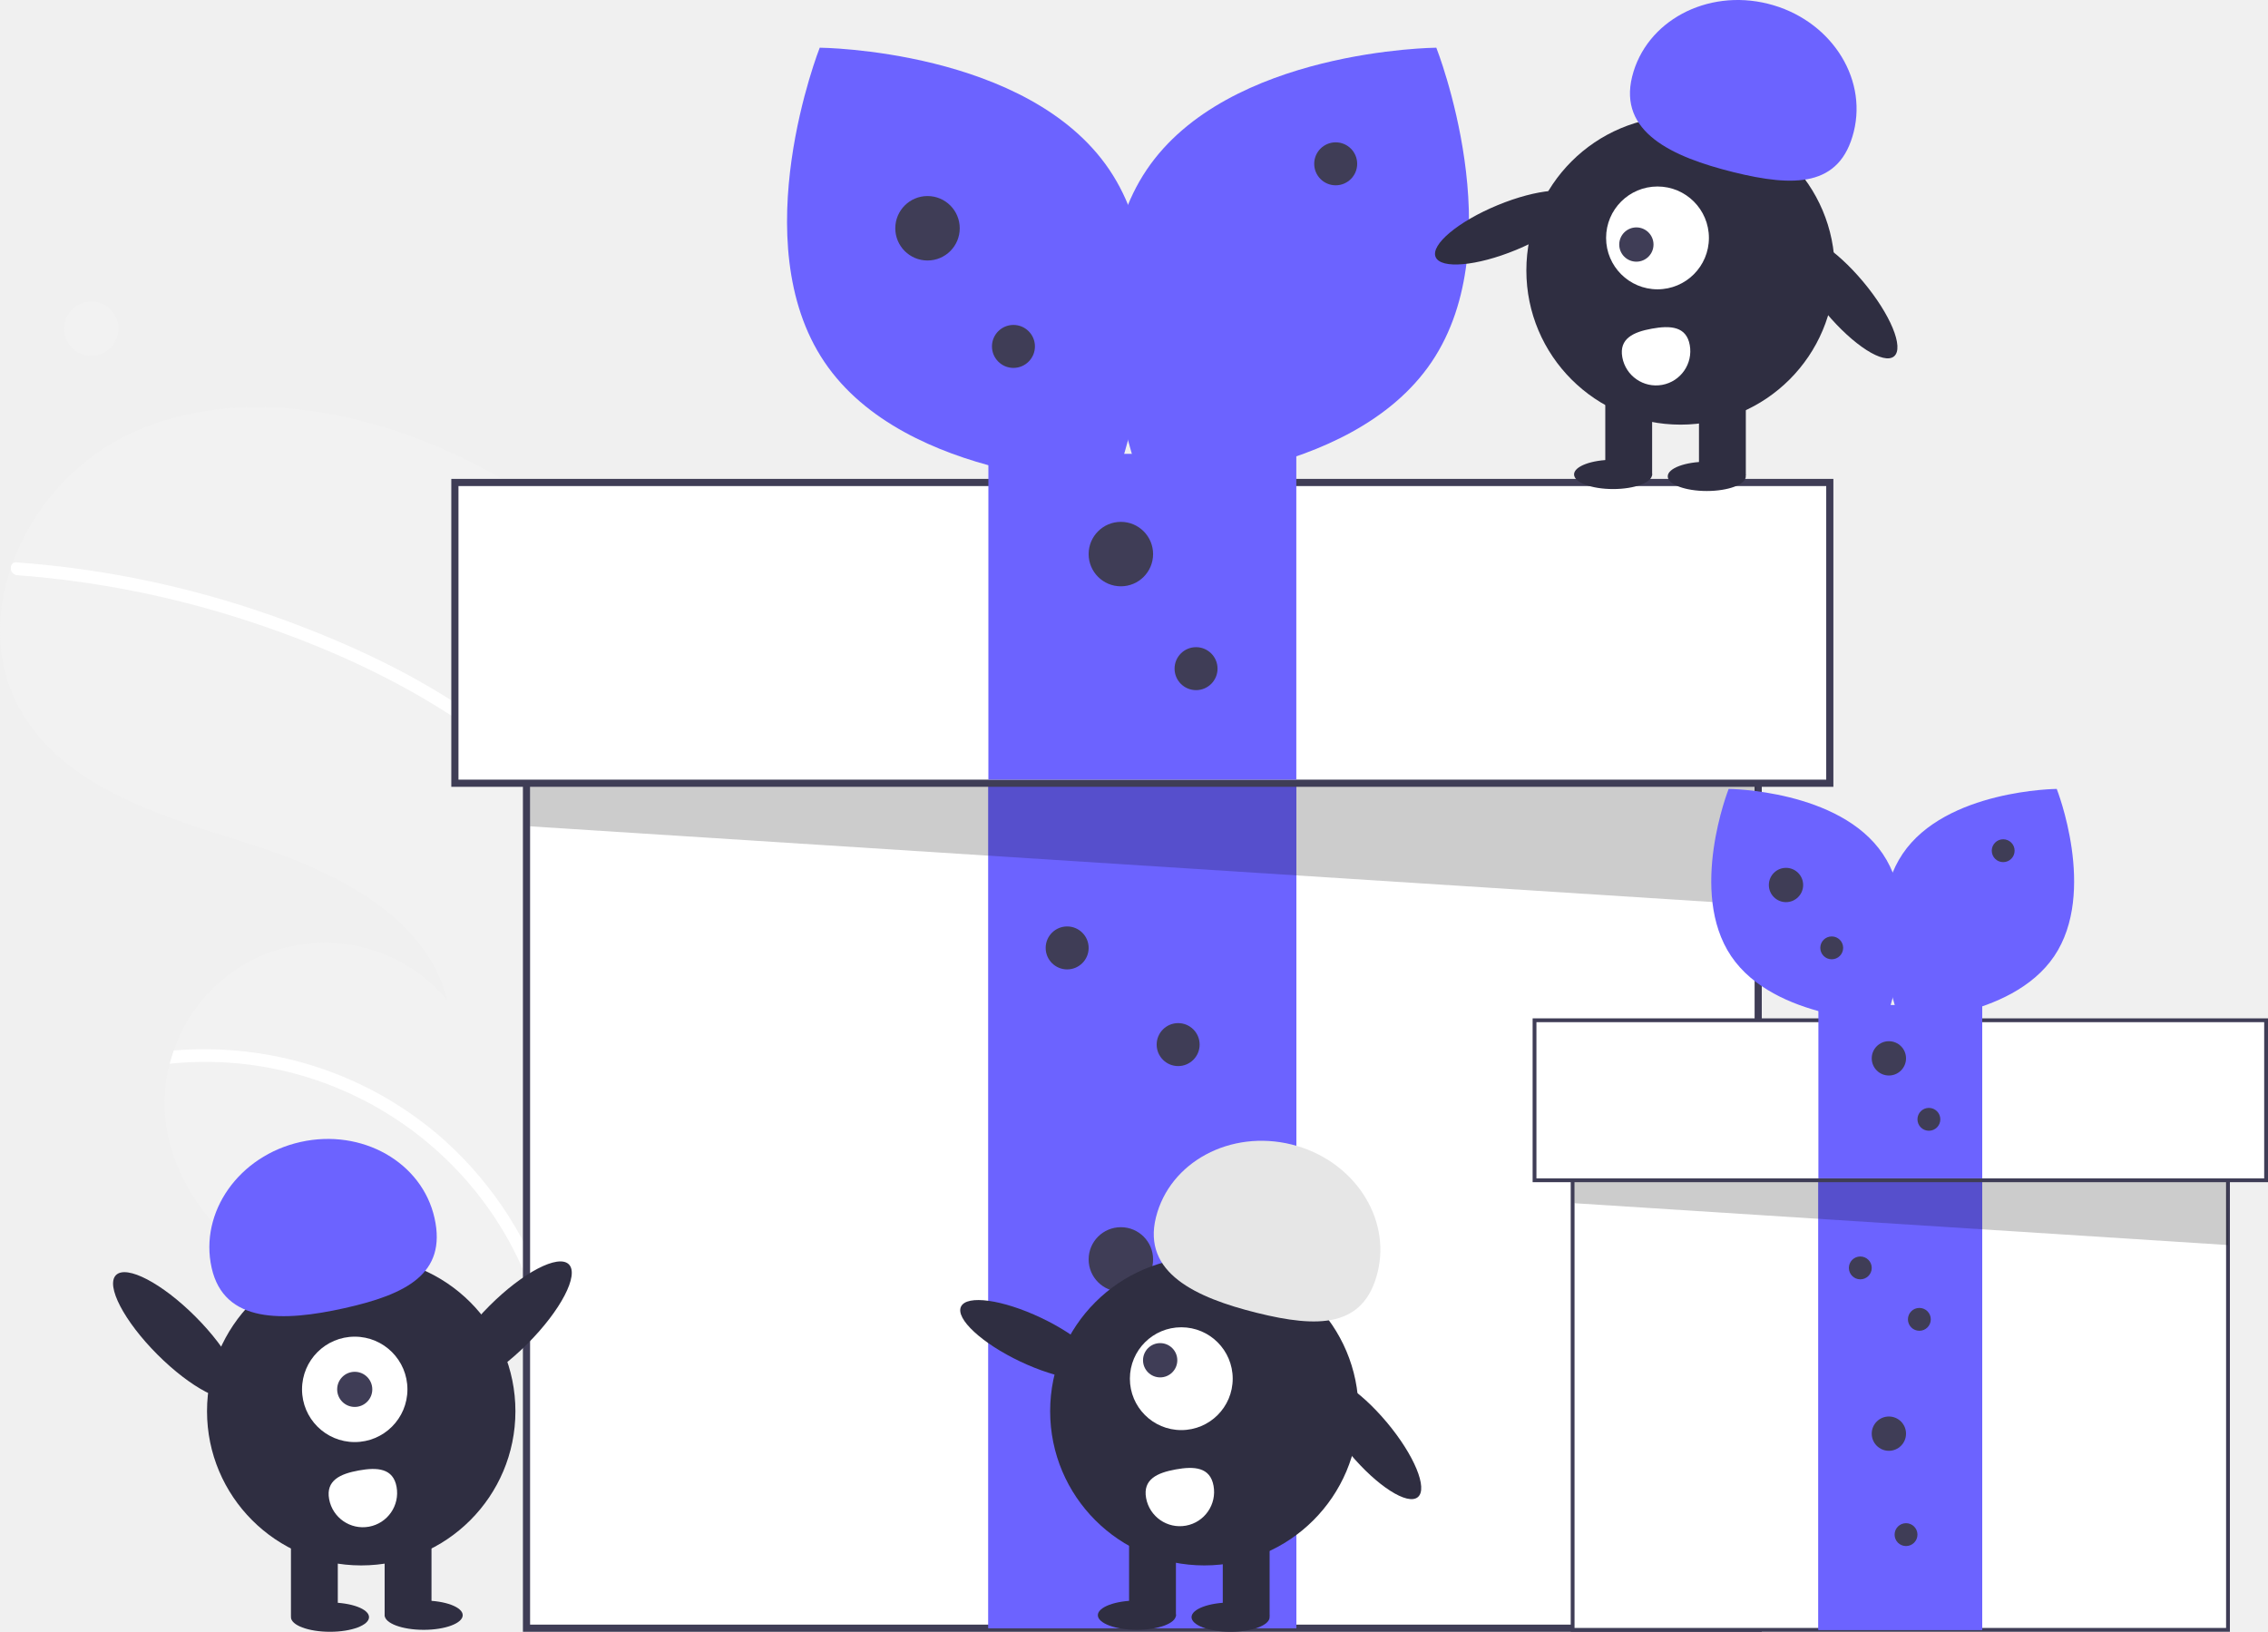
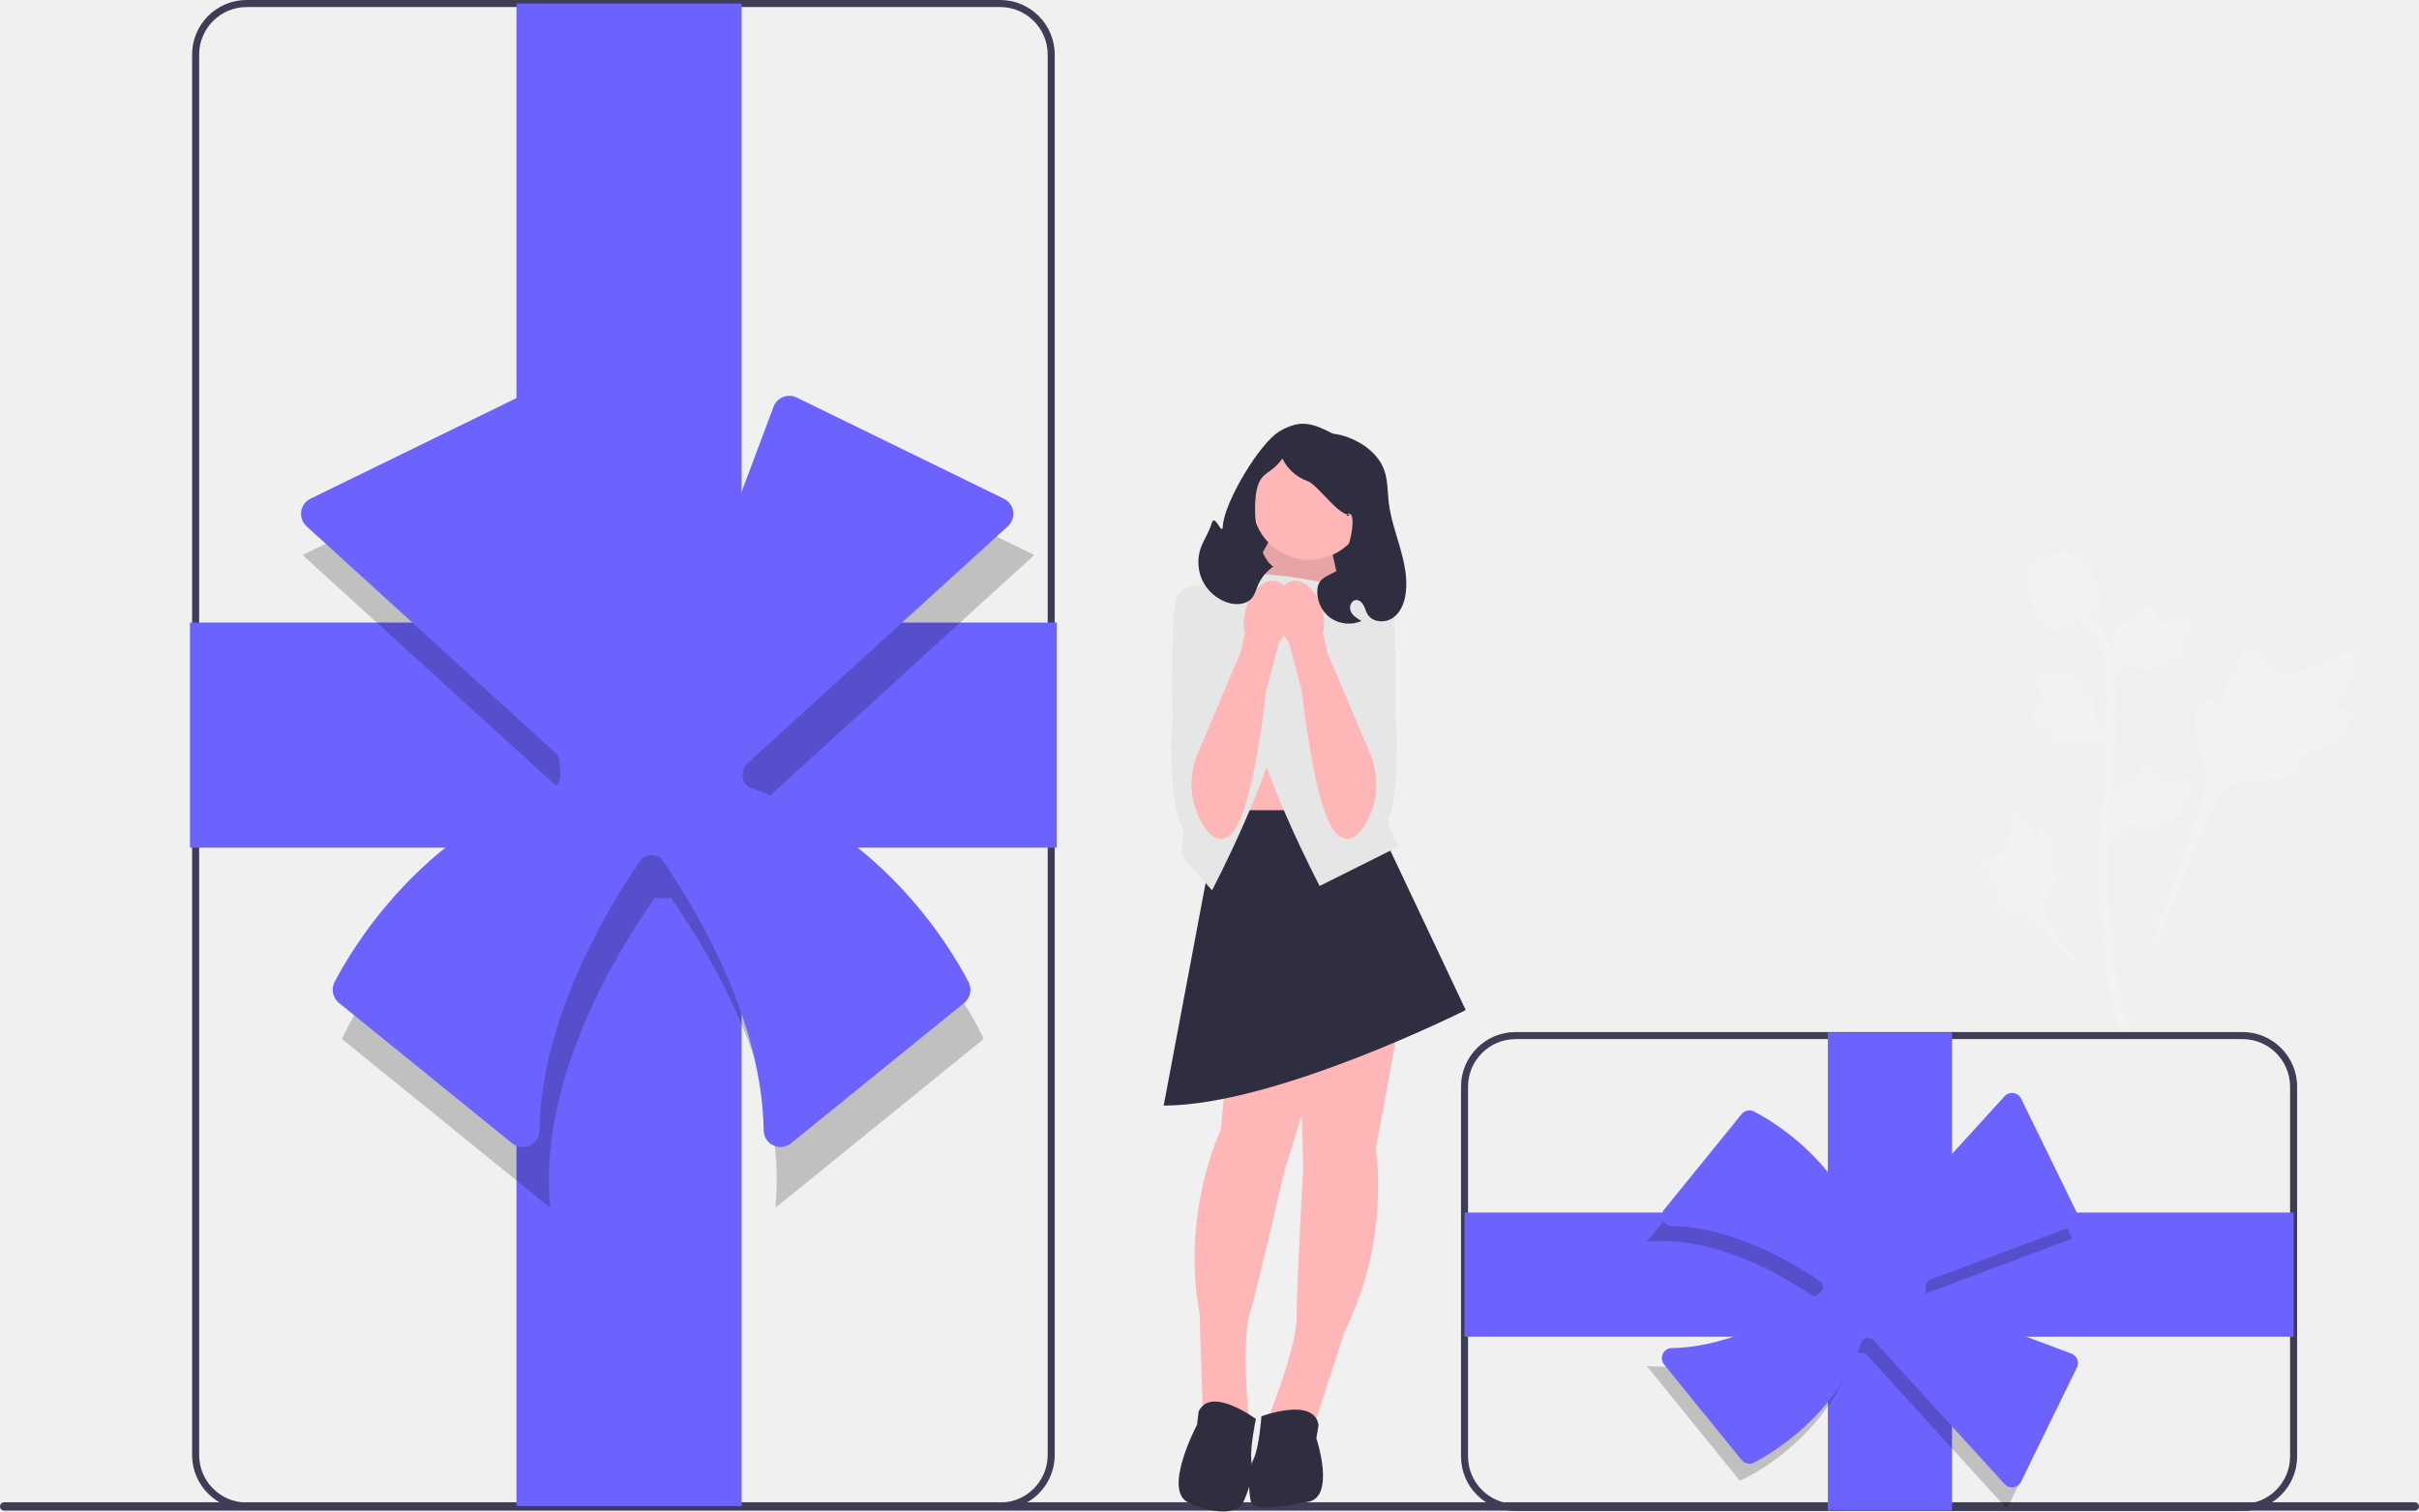
- <svg xmlns="http://www.w3.org/2000/svg" id="a4baa7a1-c1fd-441f-b894-2b913f22f48f" data-name="Layer 1" width="633.43" height="455.755" viewBox="0 0 633.43 455.755">
-   <path d="M428.066,358.644c1.341.834,2.657,1.683,3.971,2.561A336.159,336.159,0,0,1,455.488,470.698q.303,6.514.308,13.008a326.406,326.406,0,0,1-14.018,95.838q-.745,2.454-1.522,4.887c-.371,1.164-.749,2.34-1.16,3.495-.436.592-.866,1.174-1.295,1.755-.03.026-.057.069-.088.095-.173.235-.346.469-.502.699-.743.997-1.496,1.987-2.239,2.984l.625.043,1.567.1-.006.011c-.526-.011-1.063-.028-1.594-.056-.193.001-.403.005-.6-.012-.176-.003-.362-.014-.537-.017-22.601-.612-45.73-1.74-66.296-10.983-21.526-9.682-39.787-30.615-38.859-54.192a42.317,42.317,0,0,1,1.397-9.138c.333-1.247.727-2.472,1.149-3.695a44.556,44.556,0,0,1,76.442-13.991c-6.169-24.245-32.654-36.617-56.507-44.138-23.871-7.517-50.729-15.381-62.924-37.226-6.809-12.156-6.973-26.32-2.53-39.399.135-.391.277-.793.43-1.188a65.015,65.015,0,0,1,31.351-35.591c27.279-13.506,60.427-8.741,88.378,3.314A161.159,161.159,0,0,1,428.066,358.644Z" transform="translate(-283.2849 -222.1224)" fill="#f2f2f2" />
-   <path d="M349.879,515.619a100.32,100.32,0,0,1,57.724,25.15,102.656,102.656,0,0,1,29.19,45.794c.317,1.008.605,2.013.876,3.023.542-1.031,1.068-2.086,1.588-3.13.335-.669.676-1.348,1-2.023-.371,1.164-.749,2.34-1.16,3.495-.436.592-.866,1.174-1.295,1.755-.03.026-.057.069-.088.095-.173.235-.346.469-.502.699-.743.997-1.496,1.987-2.239,2.984l.625.043,1.567.1-.006.011c-.526-.011-1.063-.028-1.594-.056-.193.001-.403.005-.6-.012-.065-.306-.147-.607-.229-.91a96.93,96.93,0,0,0-104.066-73.42c.333-1.247.727-2.472,1.149-3.695A103.693,103.693,0,0,1,349.879,515.619Z" transform="translate(-283.2849 -222.1224)" fill="#fff" />
-   <path d="M421.12,425.942a110.374,110.374,0,0,1,22.605,22.761,91.571,91.571,0,0,1,8.636,14.665c1.146,2.388,2.189,4.846,3.128,7.33q.303,6.514.308,13.008a94.571,94.571,0,0,0-2.911-9.67c-.594-1.74-1.254-3.446-1.955-5.132-7.862-18.885-22.106-33.796-38.905-45.132-18.002-12.13-38.296-21.236-58.864-28.007a271.664,271.664,0,0,0-65.071-12.987,1.948,1.948,0,0,1-1.79-2.012,1.676,1.676,0,0,1,.43-1.188,1.392,1.392,0,0,1,1.195-.38c2.732.204,5.457.42,8.182.709a274.884,274.884,0,0,1,66.369,15.32C383.136,402.765,403.584,412.542,421.12,425.942Z" transform="translate(-283.2849 -222.1224)" fill="#fff" />
-   <circle cx="25.496" cy="91.797" r="7.578" fill="#f2f2f2" />
-   <rect x="147.046" y="161.755" width="344" height="293" fill="#fff" />
-   <path d="M775.331,677.878h-346v-295h346Zm-344-2h342v-291h-342Z" transform="translate(-283.2849 -222.1224)" fill="#3f3d56" />
-   <rect x="276.046" y="218.755" width="86" height="236" fill="#6c63ff" />
-   <rect x="276.046" y="218.755" width="86" height="236" fill="#6c63ff" />
-   <polygon points="148.046 183.255 148.046 230.793 491.046 252.755 490.035 194.097 148.046 183.255" opacity="0.2" />
-   <rect x="127.046" y="134.755" width="384" height="84" fill="#fff" />
-   <path d="M795.331,441.878h-386v-86h386Zm-384-2h382v-82h-382Z" transform="translate(-283.2849 -222.1224)" fill="#3f3d56" />
-   <rect x="276.046" y="126.755" width="86" height="91" fill="#6c63ff" />
-   <path d="M593.123,269.534c22.701,33.652,1.312,87.775,1.312,87.775s-58.195-.436-80.897-34.088-1.312-87.775-1.312-87.775S570.422,235.882,593.123,269.534Z" transform="translate(-283.2849 -222.1224)" fill="#6c63ff" />
-   <path d="M603.539,269.534c-22.701,33.652-1.312,87.775-1.312,87.775s58.195-.436,80.897-34.088,1.312-87.775,1.312-87.775S626.24,235.882,603.539,269.534Z" transform="translate(-283.2849 -222.1224)" fill="#6c63ff" />
-   <circle cx="259.046" cy="63.755" r="9" fill="#3f3d56" />
-   <circle cx="313.046" cy="154.755" r="9" fill="#3f3d56" />
-   <circle cx="313.046" cy="351.755" r="9" fill="#3f3d56" />
-   <circle cx="283.046" cy="96.755" r="6" fill="#3f3d56" />
-   <circle cx="373.046" cy="45.755" r="6" fill="#3f3d56" />
-   <circle cx="334.046" cy="186.755" r="6" fill="#3f3d56" />
-   <circle cx="298.046" cy="264.755" r="6" fill="#3f3d56" />
-   <circle cx="329.046" cy="291.755" r="6" fill="#3f3d56" />
-   <circle cx="322.046" cy="404.755" r="6" fill="#3f3d56" />
-   <rect x="439.22" y="299.323" width="183.037" height="155.9" fill="#fff" />
-   <path d="M906.073,677.878H721.973V520.913H906.073Zm-183.037-1.064H905.009V521.977H723.037Z" transform="translate(-283.2849 -222.1224)" fill="#3f3d56" />
-   <rect x="507.859" y="329.652" width="45.759" height="125.572" fill="#6c63ff" />
-   <rect x="507.859" y="329.652" width="45.759" height="125.572" fill="#6c63ff" />
-   <polygon points="439.752 310.763 439.752 336.057 622.257 347.742 621.719 316.532 439.752 310.763" opacity="0.2" />
-   <rect x="428.578" y="284.957" width="204.32" height="44.695" fill="#fff" />
-   <path d="M916.715,552.306h-205.384V506.547H916.715Zm-204.32-1.064H915.651V507.611H712.395Z" transform="translate(-283.2849 -222.1224)" fill="#3f3d56" />
-   <rect x="507.859" y="280.7" width="45.759" height="48.42" fill="#6c63ff" />
-   <path d="M809.124,460.605c12.079,17.905.698,46.704.698,46.704s-30.965-.232-43.044-18.138-.698-46.704-.698-46.704S797.045,442.699,809.124,460.605Z" transform="translate(-283.2849 -222.1224)" fill="#6c63ff" />
-   <path d="M814.666,460.605c-12.079,17.905-.698,46.704-.698,46.704s30.965-.232,43.044-18.138.698-46.704.698-46.704S826.745,442.699,814.666,460.605Z" transform="translate(-283.2849 -222.1224)" fill="#6c63ff" />
-   <circle cx="498.813" cy="247.179" r="4.789" fill="#3f3d56" />
-   <circle cx="527.546" cy="295.598" r="4.789" fill="#3f3d56" />
-   <circle cx="527.546" cy="400.419" r="4.789" fill="#3f3d56" />
-   <circle cx="511.583" cy="264.737" r="3.192" fill="#3f3d56" />
-   <circle cx="559.471" cy="237.601" r="3.192" fill="#3f3d56" />
-   <circle cx="538.72" cy="312.625" r="3.192" fill="#3f3d56" />
-   <circle cx="519.565" cy="354.127" r="3.192" fill="#3f3d56" />
-   <circle cx="536.059" cy="368.494" r="3.192" fill="#3f3d56" />
-   <circle cx="532.335" cy="428.619" r="3.192" fill="#3f3d56" />
-   <ellipse cx="571.139" cy="596.292" rx="6.76" ry="21.534" transform="translate(-495.6615 634.6811) rotate(-64.62574)" fill="#2f2e41" />
-   <ellipse cx="665.455" cy="623.753" rx="6.76" ry="21.534" transform="translate(-528.4844 350.5745) rotate(-39.93837)" fill="#2f2e41" />
-   <circle cx="336.363" cy="394.153" r="43.067" fill="#2f2e41" />
-   <rect x="341.508" y="427.952" width="13.084" height="23.442" fill="#2f2e41" />
-   <rect x="315.34" y="427.952" width="13.084" height="23.442" fill="#2f2e41" />
-   <ellipse cx="343.688" cy="451.667" rx="10.903" ry="4.089" fill="#2f2e41" />
-   <ellipse cx="317.521" cy="451.121" rx="10.903" ry="4.089" fill="#2f2e41" />
-   <path d="M606.125,562.138c3.846-15.487,20.821-24.601,37.915-20.356s27.834,20.24,23.989,35.727-16.604,15.537-33.698,11.292S602.279,577.625,606.125,562.138Z" transform="translate(-283.2849 -222.1224)" fill="#e6e6e6" />
-   <circle cx="329.924" cy="385.065" r="14.359" fill="#fff" />
-   <circle cx="324.023" cy="379.918" r="4.786" fill="#3f3d56" />
-   <path d="M622.216,637.103a9.572,9.572,0,1,1-18.835,3.429h0l-.003-.018c-.942-5.202,3.08-7.043,8.283-7.985S621.275,631.901,622.216,637.103Z" transform="translate(-283.2849 -222.1224)" fill="#fff" />
-   <ellipse cx="704.139" cy="285.673" rx="21.534" ry="6.76" transform="translate(-339.0131 68.32177) rotate(-22.4424)" fill="#2f2e41" />
-   <ellipse cx="798.455" cy="305.135" rx="6.76" ry="21.534" transform="translate(-292.919 361.6333) rotate(-39.93837)" fill="#2f2e41" />
-   <circle cx="469.363" cy="75.535" r="43.067" fill="#2f2e41" />
-   <rect x="474.508" y="109.334" width="13.084" height="23.442" fill="#2f2e41" />
-   <rect x="448.34" y="109.334" width="13.084" height="23.442" fill="#2f2e41" />
-   <ellipse cx="476.688" cy="133.048" rx="10.903" ry="4.089" fill="#2f2e41" />
-   <ellipse cx="450.521" cy="132.503" rx="10.903" ry="4.089" fill="#2f2e41" />
-   <path d="M739.125,243.52c3.846-15.487,20.821-24.601,37.915-20.356s27.834,20.24,23.989,35.727-16.604,15.537-33.698,11.292S735.279,259.007,739.125,243.52Z" transform="translate(-283.2849 -222.1224)" fill="#6c63ff" />
-   <circle cx="462.924" cy="66.447" r="14.359" fill="#fff" />
-   <circle cx="457.023" cy="68.3" r="4.786" fill="#3f3d56" />
-   <path d="M755.216,318.485a9.572,9.572,0,1,1-18.835,3.429h0l-.003-.018c-.942-5.202,3.08-7.043,8.283-7.985S754.275,313.283,755.216,318.485Z" transform="translate(-283.2849 -222.1224)" fill="#fff" />
-   <circle cx="100.885" cy="394.153" r="43.067" fill="#2f2e41" />
-   <rect x="81.259" y="427.952" width="13.084" height="23.442" fill="#2f2e41" />
-   <rect x="107.426" y="427.952" width="13.084" height="23.442" fill="#2f2e41" />
-   <ellipse cx="92.162" cy="451.667" rx="10.903" ry="4.089" fill="#2f2e41" />
-   <ellipse cx="118.33" cy="451.121" rx="10.903" ry="4.089" fill="#2f2e41" />
-   <path d="M342.393,576.224c-3.477-15.574,7.639-31.31,24.829-35.149s33.944,5.675,37.422,21.249-7.915,21.318-25.105,25.156S345.87,591.797,342.393,576.224Z" transform="translate(-283.2849 -222.1224)" fill="#6c63ff" />
-   <ellipse cx="425.273" cy="592.154" rx="23.892" ry="7.501" transform="translate(-577.4867 252.3064) rotate(-45.0221)" fill="#2f2e41" />
-   <ellipse cx="332.568" cy="595.154" rx="7.501" ry="23.892" transform="translate(-606.6437 187.1021) rotate(-44.9779)" fill="#2f2e41" />
-   <circle cx="99.073" cy="388.049" r="14.719" fill="#fff" />
-   <circle cx="99.073" cy="388.049" r="4.906" fill="#3f3d56" />
-   <path d="M394.042,637.394a9.572,9.572,0,1,1-18.835,3.429h0l-.003-.018c-.942-5.202,3.08-7.043,8.283-7.985S393.1,632.192,394.042,637.394Z" transform="translate(-283.2849 -222.1224)" fill="#fff" />
+ <svg xmlns="http://www.w3.org/2000/svg" id="uuid-95fb1c6b-2d2f-4dbc-a309-2a78c299c650" width="685.67" height="428.525" viewBox="0 0 685.67 428.525">
+   <path d="M0,427.11c0,.66,.53,1.19,1.19,1.19H684.48c.66,0,1.19-.53,1.19-1.19,0-.66-.53-1.19-1.19-1.19H1.19c-.66,0-1.19,.53-1.19,1.19Z" fill="#3f3d56" />
+   <path d="M283.497,428H69.917c-8.529,0-15.468-6.939-15.468-15.469V15.468c0-8.529,6.939-15.468,15.468-15.468h213.58c8.529,0,15.468,6.939,15.468,15.468V412.531c0,8.529-6.939,15.469-15.468,15.469ZM69.917,2c-7.426,0-13.468,6.042-13.468,13.468V412.531c0,7.427,6.042,13.469,13.468,13.469h213.58c7.426,0,13.468-6.042,13.468-13.469V15.468c0-7.426-6.042-13.468-13.468-13.468H69.917Z" fill="#3f3d56" />
+   <g>
+     <path d="M666.534,201.907c-.844-1.424-4.497,.101-5.168-1.191-.669-1.287,2.724-3.249,4.663-7.73,.35-.808,2.553-5.9,.922-7.472-3.092-2.978-17.24,9.313-22.191,5.29-1.087-.883-1.846-2.645-5.134-5.506-1.308-1.138-2.099-1.652-2.865-1.461-1.086,.271-1.172,1.725-2.337,4.584-1.747,4.287-2.78,4.028-3.798,7.449-.756,2.539-.583,4.016-1.472,4.303-1.258,.407-2.416-2.286-4.011-2.045-1.627,.246-2.611,3.382-2.922,5.73-.583,4.406,1.035,7.313,1.932,10.371,.975,3.322,1.553,8.375-.698,15.528l-22.277,62.766c4.918-12.879,19.158-48.185,25.142-61.305,1.727-3.787,3.635-7.629,7.551-9.145,3.77-1.46,8.949-.588,15.55-2.179,.771-.186,2.911-.73,3.18-1.988,.223-1.04-1.036-1.621-.842-2.595,.259-1.307,2.734-1.323,5.775-2.831,2.144-1.063,3.48-2.328,4.629-3.415,.346-.328,5.495-5.262,4.371-7.157h-0Z" fill="#f2f2f2" />
+     <path d="M578.889,234.949c-.942,.004-1.248,2.236-2.076,2.193-.825-.043-.808-2.275-2.448-4.519-.296-.405-2.159-2.955-3.401-2.608-2.354,.658-.404,11.148-3.806,12.418-.747,.279-1.831,.143-4.184,.931-.936,.314-1.417,.554-1.544,.985-.18,.611,.508,1.073,1.575,2.47,1.6,2.094,1.175,2.527,2.56,4.013,1.028,1.104,1.803,1.445,1.687,1.964-.163,.735-1.819,.526-2.161,1.379-.349,.87,.907,2.257,1.969,3.087,1.994,1.558,3.888,1.602,5.647,2.044,1.912,.48,4.559,1.654,7.42,4.823l24.378,29.044c-4.902-6.13-18.122-23.306-22.835-30.029-1.361-1.941-2.696-3.985-2.31-6.345,.371-2.272,2.293-4.562,3.417-8.261,.131-.432,.481-1.639-.058-2.134-.446-.409-1.095,.041-1.517-.335-.567-.504,.14-1.724,.277-3.651,.097-1.359-.138-2.38-.341-3.258-.061-.265-.997-4.215-2.251-4.21v0Z" fill="#f2f2f2" />
+     <path d="M597.688,239.17l-.568-5.068,.259-.384c1.2-1.777,1.812-3.512,1.819-5.159,.001-.262-.011-.524-.023-.79-.049-1.057-.11-2.371,.575-3.903,.384-.854,1.463-2.831,3.086-2.587,.437,.061,.767,.262,1.018,.497,.037-.059,.075-.117,.115-.181,.505-.771,.905-1.101,1.291-1.419,.296-.245,.602-.497,1.082-1.094,.21-.262,.374-.492,.513-.685,.42-.585,.968-1.282,1.935-1.27,1.033,.049,1.574,.903,1.932,1.468,.64,1.008,.93,1.735,1.122,2.217,.07,.176,.149,.374,.19,.436,.333,.489,3.038,.032,4.057-.135,2.289-.382,4.27-.712,5.087,.732,.585,1.033,.151,2.398-1.33,4.168-.461,.551-.952,.969-1.388,1.297,.361,.215,.684,.546,.815,1.065h0c.308,1.228-.748,2.459-3.137,3.663-.593,.301-1.392,.702-2.512,.896-.527,.091-1.002,.113-1.408,.125-.009,.235-.064,.489-.207,.751-.42,.771-1.293,1.138-2.61,1.05-1.449-.076-2.642-.352-3.694-.595-.919-.21-1.711-.389-2.332-.347-1.153,.093-2.041,1.016-3.083,2.212l-2.603,3.042h-0Z" fill="#f2f2f2" />
+     <path d="M600.322,208.994l-4.758,1.835-.437-.153c-2.023-.71-3.857-.862-5.452-.451-.254,.065-.504,.143-.759,.223-1.01,.315-2.266,.708-3.922,.434-.924-.155-3.11-.697-3.285-2.329-.052-.438,.059-.809,.222-1.111-.066-.021-.133-.042-.204-.065-.874-.293-1.295-.597-1.7-.889-.312-.224-.633-.456-1.332-.769-.307-.137-.571-.237-.793-.322-.672-.258-1.486-.611-1.719-1.549-.215-1.011,.474-1.751,.93-2.241,.813-.875,1.442-1.34,1.86-1.648,.153-.112,.324-.239,.373-.294,.389-.446-.74-2.947-1.159-3.891-.95-2.118-1.772-3.95-.582-5.106,.851-.828,2.282-.754,4.369,.229,.65,.307,1.179,.675,1.607,1.013,.117-.404,.354-.8,.823-1.058h0c1.11-.61,2.569,.099,4.339,2.105,.442,.498,1.033,1.169,1.504,2.203,.221,.487,.363,.941,.478,1.331,.229-.051,.49-.063,.779,.009,.852,.21,1.429,.962,1.678,2.258,.294,1.421,.329,2.645,.362,3.724,.03,.942,.058,1.753,.255,2.344,.382,1.091,1.5,1.717,2.922,2.421l3.603,1.746-0,0Z" fill="#f2f2f2" />
+     <path d="M597.688,194.063l-.568-5.068,.259-.384c1.2-1.777,1.812-3.512,1.819-5.159,.001-.262-.011-.524-.023-.79-.049-1.057-.11-2.371,.575-3.903,.384-.854,1.463-2.831,3.086-2.587,.437,.061,.767,.262,1.018,.497,.037-.059,.075-.117,.115-.181,.505-.771,.905-1.101,1.291-1.419,.296-.245,.602-.497,1.082-1.094,.21-.262,.374-.492,.513-.685,.42-.585,.968-1.282,1.935-1.27,1.033,.049,1.574,.903,1.932,1.468,.64,1.008,.93,1.735,1.122,2.217,.07,.176,.149,.374,.19,.436,.333,.489,3.038,.032,4.057-.135,2.289-.382,4.27-.712,5.087,.732,.585,1.033,.151,2.398-1.33,4.168-.461,.551-.952,.969-1.388,1.297,.361,.215,.684,.546,.815,1.065h0c.308,1.228-.748,2.459-3.137,3.663-.593,.301-1.392,.702-2.512,.896-.527,.091-1.002,.113-1.408,.125-.009,.235-.064,.489-.207,.751-.42,.771-1.293,1.138-2.61,1.05-1.449-.076-2.642-.352-3.694-.595-.919-.21-1.711-.389-2.332-.347-1.153,.093-2.041,1.016-3.083,2.212l-2.603,3.042h-0Z" fill="#f2f2f2" />
+     <path d="M602.874,292.44l-1.062-.666-.257-1.226,.257,1.226-1.238,.142c-.02-.115-.087-.379-.188-.793-.554-2.266-2.244-9.162-3.654-20.023-.984-7.581-1.541-15.376-1.656-23.17-.115-7.807,.255-13.717,.551-18.467,.224-3.583,.496-6.994,.762-10.317,.71-8.878,1.379-17.265,.881-26.55-.11-2.073-.341-6.387-2.862-10.978-1.462-2.663-3.476-5.027-5.987-7.023l1.561-1.963c2.771,2.207,5,4.826,6.623,7.782,2.795,5.09,3.047,9.791,3.168,12.05,.507,9.449-.17,17.916-.887,26.88-.264,3.311-.536,6.708-.759,10.276-.294,4.706-.66,10.565-.546,18.271,.113,7.701,.663,15.4,1.634,22.886,1.392,10.724,3.058,17.517,3.605,19.749,.291,1.192,.352,1.441,.054,1.914v-0Z" fill="#f2f2f2" />
+     <path d="M583.825,178.577c-.103,0-.207-.002-.312-.01-2.134-.115-4.11-1.392-5.875-3.796-.827-1.131-1.251-2.42-2.095-4.992-.131-.396-.767-2.408-1.154-5.176-.253-1.808-.221-2.565,.137-3.233,.398-.744,1.041-1.263,1.766-1.613-.032-.24-.006-.487,.098-.739,.427-1.045,1.563-.908,2.177-.842,.311,.039,.699,.091,1.117,.069,.658-.032,1.012-.228,1.548-.521,.513-.281,1.15-.631,2.096-.825,1.865-.389,3.427,.14,3.942,.313,2.71,.903,4.046,3.01,5.593,5.45,.308,.489,1.367,2.271,2.065,4.713,.504,1.762,.433,2.545,.281,3.128-.308,1.197-1.036,1.882-2.885,3.394-1.931,1.583-2.9,2.376-3.732,2.858-1.937,1.118-3.153,1.821-4.768,1.821v0Z" fill="#f2f2f2" />
+   </g>
+   <rect x="53.853" y="176.506" width="245.708" height="63.82" fill="#6c63ff" />
+   <rect x="146.392" y="1" width="63.82" height="426" fill="#6c63ff" />
+   <path d="M212.571,235.521c.452-1.758,.721-3.585,.787-5.468l79.82-72.694-68.607-33.506-30.237,80.632c-2.067-.54-4.224-.857-6.46-.857-1.187,0-2.346,.109-3.49,.266l-30.016-80.041-68.607,33.506,76.683,69.837c-.049,.649-.099,1.299-.099,1.961,0,2.201,.308,4.326,.832,6.364-47.005,14.69-66.248,59.052-66.248,59.052l59.034,47.865c-3.521-35.209,17.981-71.255,29.605-87.869,.761,.068,1.527,.116,2.306,.116s1.545-.048,2.306-.116c11.624,16.615,33.125,52.66,29.605,87.869l59.034-47.865s-19.243-44.362-66.248-59.052Z" opacity=".2" />
+   <path d="M221.239,325.19c-.688,0-1.382-.149-2.038-.456-1.657-.773-2.704-2.386-2.733-4.208-.484-30.867-18.084-61.162-28.533-76.473-.698-1.022-1.903-1.633-3.224-1.633h-.006c-1.37,0-2.575,.61-3.272,1.633-10.448,15.311-28.049,45.605-28.533,76.473-.029,1.821-1.076,3.435-2.733,4.208-1.674,.784-3.604,.547-5.038-.614l-49.067-39.785c-1.751-1.421-2.266-3.909-1.222-5.918,4.96-9.552,24.055-41.745,61.53-54.983,1.672-.591,2.688-2.256,2.469-4.05-.122-1.002-.183-2.008-.183-2.99,.002-1.172-.445-2.236-1.229-2.949l-70.542-64.244c-1.17-1.065-1.734-2.637-1.511-4.203,.224-1.566,1.207-2.917,2.629-3.611l58.733-28.683c1.205-.589,2.61-.641,3.858-.146,1.247,.496,2.231,1.501,2.703,2.757l27.232,72.62c.562,1.499,2.003,2.478,3.64,2.437,1.234-.028,2.485,.043,3.733,.205,1.761,.235,3.422-.758,4.039-2.404l27.322-72.857c.471-1.256,1.456-2.261,2.703-2.757,1.247-.495,2.654-.442,3.858,.146l58.732,28.683c1.422,.694,2.406,2.045,2.629,3.612,.224,1.565-.341,3.137-1.511,4.202l-73.905,67.308c-.689,.627-1.118,1.483-1.208,2.41-.02,.2-.041,.4-.064,.6h0c-.203,1.686,.845,3.331,2.49,3.912,37.483,13.235,56.582,45.435,61.542,54.987,1.043,2.009,.529,4.497-1.222,5.918l-49.068,39.785c-.872,.707-1.929,1.07-3,1.07Z" fill="#6c63ff" />
+   <path d="M635.656,428.392h-206.063c-8.529,0-15.469-6.939-15.469-15.469v-104.846c0-8.529,6.939-15.469,15.469-15.469h206.063c8.529,0,15.468,6.939,15.468,15.469v104.846c0,8.529-6.939,15.469-15.468,15.469Zm-206.063-133.783c-7.427,0-13.469,6.042-13.469,13.469v104.846c0,7.427,6.042,13.469,13.469,13.469h206.063c7.426,0,13.468-6.042,13.468-13.469v-104.846c0-7.427-6.042-13.469-13.468-13.469h-206.063Z" fill="#3f3d56" />
+   <rect x="467.933" y="342.897" width="135.543" height="35.206" transform="translate(896.2047 -175.2047) rotate(90)" fill="#6c63ff" />
+   <rect x="515.021" y="243.88" width="35.206" height="235" transform="translate(894.0043 -171.244) rotate(90)" fill="#6c63ff" />
+   <path d="M525.752,383.284c.97,.249,1.978,.398,3.016,.434l40.101,44.032,18.483-37.846-44.48-16.68c.298-1.14,.473-2.33,.473-3.563,0-.655-.06-1.294-.147-1.925l44.154-16.558-18.483-37.846-38.525,42.302c-.358-.027-.717-.055-1.082-.055-1.214,0-2.386,.17-3.51,.459-8.104-25.93-32.576-36.545-32.576-36.545l-26.404,32.566c19.423-1.942,39.307,9.919,48.472,16.331-.038,.42-.064,.842-.064,1.272s.027,.852,.064,1.272c-9.165,6.412-29.05,18.273-48.472,16.331l26.404,32.566s24.472-10.615,32.576-36.545Z" opacity=".2" />
+   <path d="M570.316,421.696c-.797,0-1.564-.334-2.109-.933l-37.132-40.772c-.306-.336-.752-.549-1.255-.6l-.16-.017c-.907-.101-1.734,.39-2.019,1.195-7.329,20.779-25.172,31.354-30.466,34.101-1.193,.621-2.674,.309-3.523-.741l-21.949-27.071c-.696-.857-.836-2.014-.368-3.018,.462-.989,1.424-1.613,2.51-1.63,16.969-.262,33.642-9.947,42.07-15.697,.507-.347,.81-.944,.809-1.599,.001-.684-.301-1.281-.809-1.627-8.427-5.75-25.098-15.436-42.07-15.697-1.086-.017-2.047-.642-2.509-1.631-.469-1.004-.328-2.16,.368-3.018l21.95-27.071c.85-1.047,2.332-1.359,3.522-.742,5.293,2.747,23.133,13.321,30.463,34.094,.284,.805,1.096,1.307,1.913,1.208,.889-.112,1.775-.138,2.631-.074l36.026-39.559c.638-.7,1.579-1.039,2.515-.903,.938,.135,1.745,.723,2.16,1.573l15.825,32.402c.353,.722,.384,1.563,.087,2.31-.297,.745-.898,1.334-1.65,1.615l-40.062,15.023c-.737,.276-1.218,.997-1.198,1.792l.003,.29c0,.623-.043,1.257-.129,1.884-.11,.807,.393,1.609,1.196,1.911l40.19,15.071c.751,.282,1.353,.871,1.65,1.617,.296,.746,.265,1.587-.087,2.309l-15.825,32.402c-.415,.851-1.223,1.438-2.16,1.572-.135,.02-.271,.029-.406,.029Z" fill="#6c63ff" />
+   <g>
+     <path d="M351.463,128.851h32.227v10.611c0,17.786-14.44,32.226-32.226,32.226h-0v-42.838h0Z" transform="translate(735.1534 300.5392) rotate(-180)" fill="#2f2e41" />
+     <polygon points="376.547 151.88 382.088 176.802 349.619 171.41 362.85 147.84 376.547 151.88" fill="#ffb6b6" />
+     <polygon points="376.547 151.88 382.088 176.802 349.619 171.41 362.85 147.84 376.547 151.88" opacity=".1" />
+     <rect x="345.417" y="205.118" width="31.13" height="46.072" transform="translate(721.9642 456.3086) rotate(-180)" fill="#ffb6b6" />
+     <path d="M396.781,288.857l-6.848,36.733s4.358,25.526-8.716,51.675l-8.716,26.771-13.074-1.868s8.094-19.923,8.094-28.639c0-8.716,1.868-42.336,1.868-42.336l-.934-38.363,28.328-3.973Z" fill="#ffb6b6" />
+     <path d="M357.558,401.546s14.942-5.603,16.187,2.49l-.623,3.736s5.603,16.81-2.49,18.055c-8.094,1.245-15.565,3.113-16.187-.623s-.613-8.399,.939-11.67,2.174-11.988,2.174-11.988Z" fill="#2f2e41" />
+     <path d="M349.651,283.159l-3.637,37.188s-11.285,23.307-5.999,52.06l.927,28.139,13.078,1.842s-2.234-21.388,.19-29.76c2.424-8.372,9.98-41.185,9.98-41.185l11.566-36.59-26.105-11.695Z" fill="#ffb6b6" />
+     <path d="M355.987,402.31s-12.794-9.538-16.241-2.11l-.441,3.761s-9.88,18.591-2.452,22.038,13.908,3.316,15.544-.099,2.924-7.897,2.344-11.471,1.246-12.12,1.246-12.12Z" fill="#2f2e41" />
+     <path d="M388.687,229.711l26.771,56.656s-53.854,27.083-85.606,27.083l15.766-83.738h43.069Z" fill="#2f2e41" />
+     <path d="M364.718,163.405l15.565,2.49-1.245,39.223,17.433,34.865-22.413,11.207s-17.433-32.997-20.545-53.543c-3.113-20.545-1.245-35.488-1.245-35.488l12.452,1.245Z" fill="#e6e6e6" />
+     <path d="M352.888,164.65l-15.565,2.49,1.245,39.223-3.736,36.11,8.716,9.961s17.433-32.997,20.545-53.543c3.113-20.545,1.245-35.488,1.245-35.488l-12.452,1.245Z" fill="#e6e6e6" />
+     <path d="M376.858,166.829l3.424-.934s12.141-1.556,14.008,3.424c1.868,4.981,1.245,34.242,1.245,34.242,0,0,3.213,35.914-9.289,36.323s-10.011-29.475-10.011-29.475l.623-43.581Z" fill="#e6e6e6" />
+     <circle cx="371.114" cy="142.606" r="16.113" fill="#ffb6b6" />
+     <path d="M366.073,164.782c3.457-.877,7.376,2.815,8.754,8.248,.581,2.163,.635,4.433,.158,6.621l1.485,6.176,.109-.006,11.716,27.611c2.724,6.42,2.436,13.79-1.038,19.837-2.067,3.597-4.78,6.015-7.966,3.547-5.286-4.096-8.739-27.549-10.316-41.021l-3.645-13.694c-1.463-1.696-2.499-3.718-3.02-5.897-1.379-5.431,.306-10.545,3.762-11.422Z" fill="#ffb6b6" />
+     <path d="M351.021,166.829l-3.424-.934s-12.141-1.556-14.008,3.424-1.245,34.242-1.245,34.242c0,0-3.213,35.914,9.289,36.323,12.502,.409,10.011-29.475,10.011-29.475l-.623-43.581Z" fill="#e6e6e6" />
+     <path d="M361.806,164.782c-3.457-.877-7.376,2.815-8.754,8.248-.581,2.163-.635,4.433-.158,6.621l-1.485,6.176-.109-.006-11.716,27.611c-2.724,6.42-2.436,13.79,1.038,19.837,2.067,3.597,4.78,6.015,7.966,3.547,5.286-4.096,8.739-27.549,10.316-41.021l3.645-13.694c1.463-1.696,2.499-3.718,3.02-5.897,1.379-5.431-.306-10.545-3.762-11.422Z" fill="#ffb6b6" />
+     <path d="M340.265,155.642c.82-2.492,2.438-4.674,3.161-7.196,.961-3.348,3.008,4.079,3.207,.602,.379-6.61,10.468-23.613,16.227-26.878,5.759-3.266,9.067-2.281,14.934,.786,0,0,2.848,.181,6.394,1.932s6.737,4.554,8.117,8.26c1.093,2.938,.972,6.164,1.337,9.277,1.018,8.673,5.879,16.921,4.836,25.59-.326,2.705-1.354,5.502-3.565,7.093-2.212,1.591-5.785,1.418-7.24-.885-.497-.786-.707-1.718-1.133-2.545-.426-.826-1.195-1.597-2.124-1.571-1.397,.039-2.108,1.913-1.557,3.197,.551,1.284,1.845,2.06,3.061,2.749-2.894,1.302-6.485,.897-9.016-1.018-2.531-1.915-3.898-5.26-3.432-8.399,.656-4.424,7.102-3.508,7.861-7.916,.553-3.209,2.494-8.578,1.965-11.79-.529-3.213-3.068,.677-.393-1.179-2.943,1.419-9.238-8.287-12.318-9.374-3.081-1.087-5.693-3.441-7.094-6.392-3.268,4.737-6.142,3.45-7.312,9.085-1.17,5.634-.088,18.435,4.73,21.58-1.928,1.316-3.466,3.197-4.371,5.349-.513,1.219-.845,2.553-1.696,3.566-1.625,1.934-4.625,2.051-7.017,1.238-2.965-1.008-5.501-3.223-6.899-6.025s-1.642-6.16-.663-9.136Z" fill="#2f2e41" />
+   </g>
</svg>
